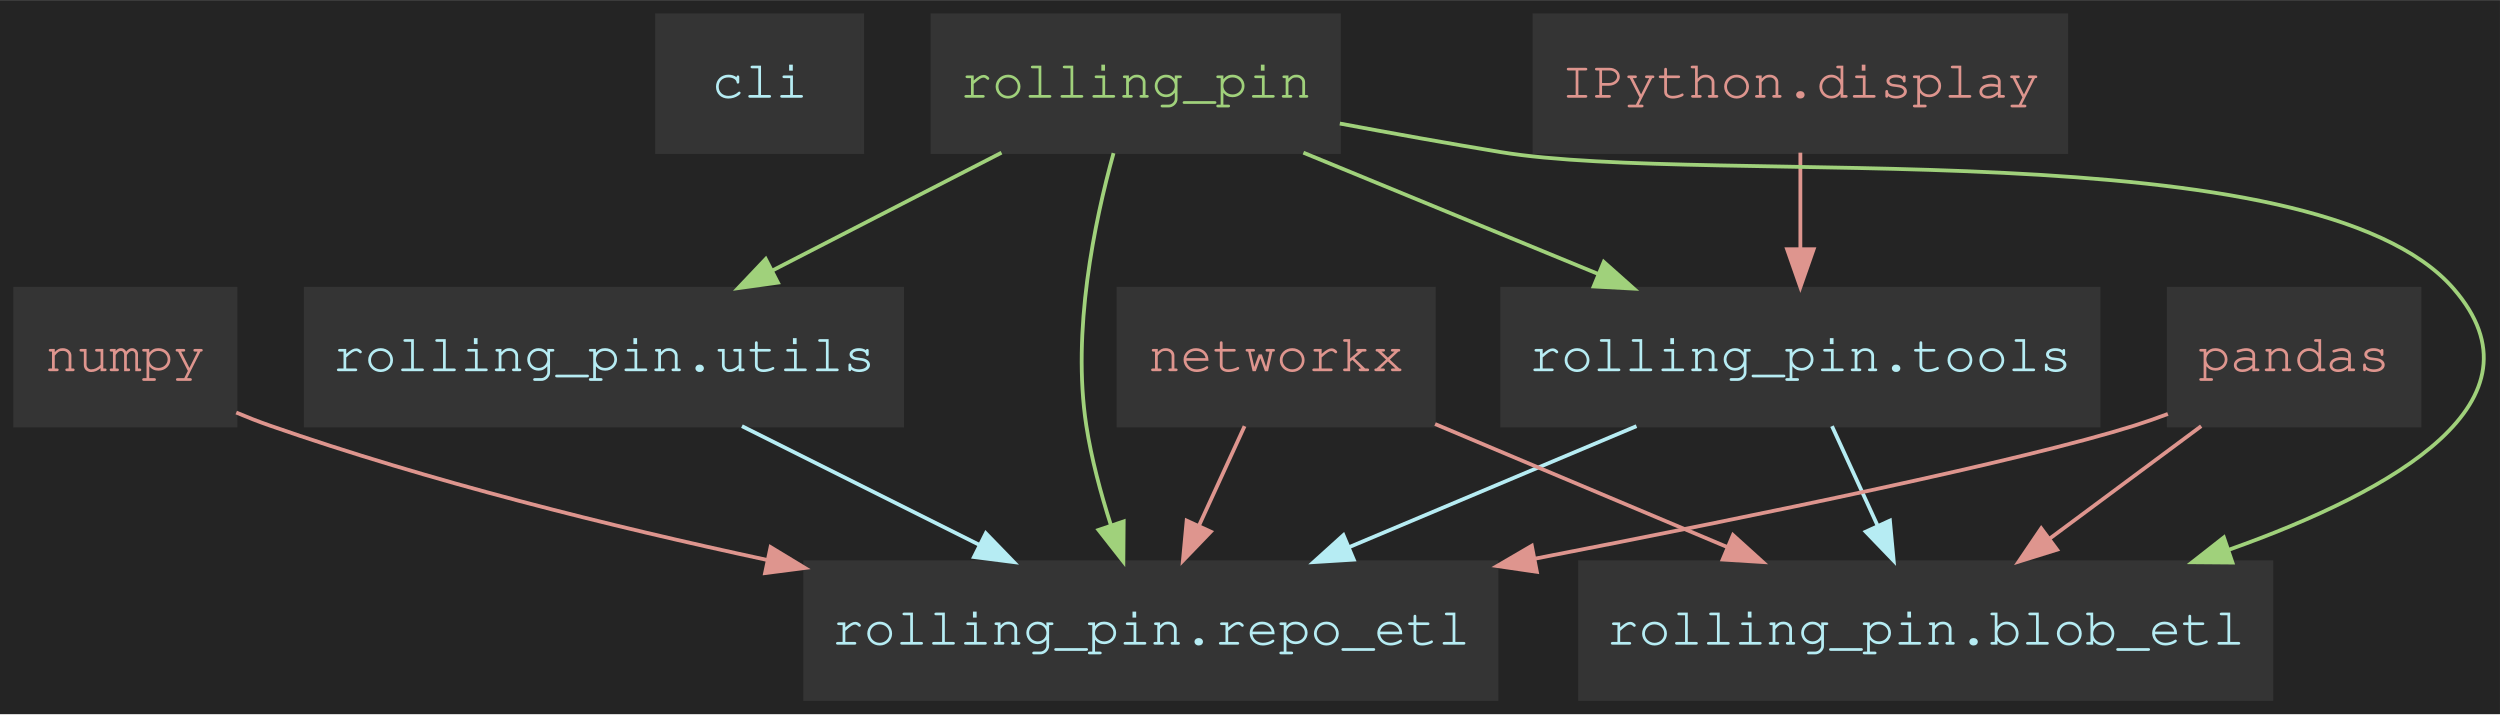
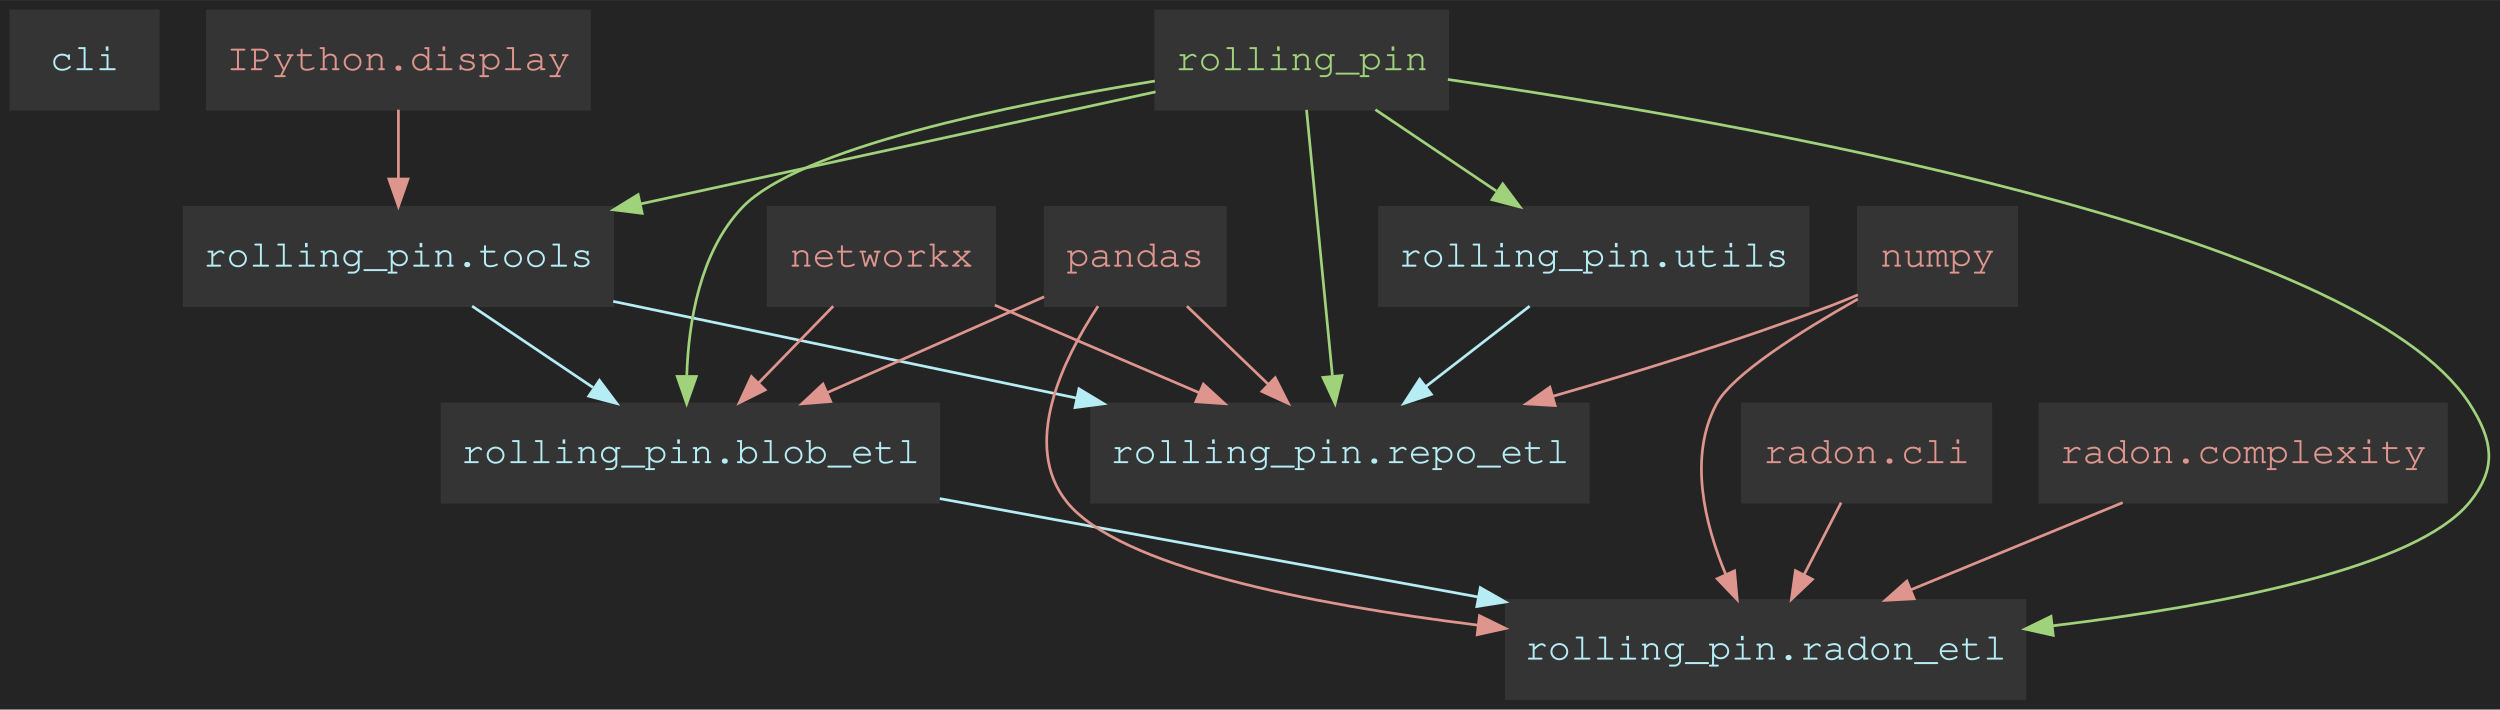
- <svg xmlns="http://www.w3.org/2000/svg" width="658pt" height="188pt" viewBox="0.00 0.00 658.20 188.00">
-   <g id="graph0" class="graph" transform="scale(1 1) rotate(0) translate(4 184)">
-     <polygon fill="#242424" stroke="transparent" points="-4,4 -4,-184 654.196,-184 654.196,4 -4,4" />
+ <svg xmlns="http://www.w3.org/2000/svg" width="916pt" height="260pt" viewBox="0.00 0.00 916.11 260.00">
+   <g id="graph0" class="graph" transform="scale(1 1) rotate(0) translate(4 256)">
+     <polygon fill="#242424" stroke="transparent" points="-4,4 -4,-256 912.114,-256 912.114,4 -4,4" />
    <g id="node1" class="node">
-       <polygon fill="#343434" stroke="#343434" points="223,-180 169,-180 169,-144 223,-144 223,-180" />
-       <text text-anchor="middle" x="196" y="-158.3" font-family="Courier,monospace" font-size="14.00" fill="#b6ecf3">cli</text>
+       <polygon fill="#343434" stroke="#343434" points="54,-252 0,-252 0,-216 54,-216 54,-252" />
+       <text text-anchor="middle" x="27" y="-230.3" font-family="Courier,monospace" font-size="14.00" fill="#b6ecf3">cli</text>
    </g>
    <g id="node2" class="node">
-       <polygon fill="#343434" stroke="#343434" points="594,-36 412,-36 412,0 594,0 594,-36" />
-       <text text-anchor="middle" x="503" y="-14.3" font-family="Courier,monospace" font-size="14.00" fill="#b6ecf3">rolling_pin.blob_etl</text>
+       <polygon fill="#343434" stroke="#343434" points="340,-108 158,-108 158,-72 340,-72 340,-108" />
+       <text text-anchor="middle" x="249" y="-86.3" font-family="Courier,monospace" font-size="14.00" fill="#b6ecf3">rolling_pin.blob_etl</text>
    </g>
    <g id="node3" class="node">
-       <polygon fill="#343434" stroke="#343434" points="390,-36 208,-36 208,0 390,0 390,-36" />
-       <text text-anchor="middle" x="299" y="-14.3" font-family="Courier,monospace" font-size="14.00" fill="#b6ecf3">rolling_pin.repo_etl</text>
+       <polygon fill="#343434" stroke="#343434" points="738,-36 548,-36 548,0 738,0 738,-36" />
+       <text text-anchor="middle" x="643" y="-14.3" font-family="Courier,monospace" font-size="14.00" fill="#b6ecf3">rolling_pin.radon_etl</text>
+     </g>
+     <g id="edge1" class="edge">
+       <path fill="none" stroke="#b6ecf3" d="M340.382,-73.301C399.277,-62.538 476.053,-48.508 537.535,-37.273" />
+       <polygon fill="#b6ecf3" stroke="#b6ecf3" points="538.447,-40.664 547.655,-35.423 537.189,-33.778 538.447,-40.664" />
    </g>
    <g id="node4" class="node">
-       <polygon fill="#343434" stroke="#343434" points="548.5,-108 391.5,-108 391.5,-72 548.5,-72 548.5,-108" />
-       <text text-anchor="middle" x="470" y="-86.3" font-family="Courier,monospace" font-size="14.00" fill="#b6ecf3">rolling_pin.tools</text>
+       <polygon fill="#343434" stroke="#343434" points="578,-108 396,-108 396,-72 578,-72 578,-108" />
+       <text text-anchor="middle" x="487" y="-86.3" font-family="Courier,monospace" font-size="14.00" fill="#b6ecf3">rolling_pin.repo_etl</text>
    </g>
-     <g id="edge1" class="edge">
-       <path fill="none" stroke="#b6ecf3" d="M478.327,-71.831C481.973,-63.877 486.331,-54.369 490.363,-45.572" />
-       <polygon fill="#b6ecf3" stroke="#b6ecf3" points="493.576,-46.962 494.561,-36.413 487.212,-44.046 493.576,-46.962" />
+     <g id="node5" class="node">
+       <polygon fill="#343434" stroke="#343434" points="220.5,-180 63.5,-180 63.5,-144 220.5,-144 220.5,-180" />
+       <text text-anchor="middle" x="142" y="-158.3" font-family="Courier,monospace" font-size="14.00" fill="#b6ecf3">rolling_pin.tools</text>
    </g>
    <g id="edge2" class="edge">
-       <path fill="none" stroke="#b6ecf3" d="M426.849,-71.831C403.878,-62.159 375.449,-50.189 351.237,-39.994" />
-       <polygon fill="#b6ecf3" stroke="#b6ecf3" points="352.415,-36.693 341.84,-36.038 349.698,-43.144 352.415,-36.693" />
-     </g>
-     <g id="node5" class="node">
-       <polygon fill="#343434" stroke="#343434" points="233.5,-108 76.5,-108 76.5,-72 233.5,-72 233.5,-108" />
-       <text text-anchor="middle" x="155" y="-86.3" font-family="Courier,monospace" font-size="14.00" fill="#b6ecf3">rolling_pin.utils</text>
+       <path fill="none" stroke="#b6ecf3" d="M169.001,-143.831C182.433,-134.793 198.847,-123.748 213.304,-114.02" />
+       <polygon fill="#b6ecf3" stroke="#b6ecf3" points="215.665,-116.649 222.008,-108.163 211.757,-110.842 215.665,-116.649" />
    </g>
    <g id="edge3" class="edge">
-       <path fill="none" stroke="#b6ecf3" d="M191.337,-71.831C210.34,-62.33 233.776,-50.612 253.925,-40.537" />
-       <polygon fill="#b6ecf3" stroke="#b6ecf3" points="255.545,-43.641 262.924,-36.038 252.415,-37.38 255.545,-43.641" />
+       <path fill="none" stroke="#b6ecf3" d="M220.718,-145.572C271.174,-135.042 337.01,-121.302 390.594,-110.12" />
+       <polygon fill="#b6ecf3" stroke="#b6ecf3" points="391.376,-113.532 400.45,-108.063 389.946,-106.679 391.376,-113.532" />
    </g>
    <g id="node6" class="node">
-       <polygon fill="#343434" stroke="#343434" points="540,-180 400,-180 400,-144 540,-144 540,-180" />
-       <text text-anchor="middle" x="470" y="-158.3" font-family="Courier,monospace" font-size="14.00" fill="#de958e">IPython.display</text>
+       <polygon fill="#343434" stroke="#343434" points="658.5,-180 501.5,-180 501.5,-144 658.5,-144 658.5,-180" />
+       <text text-anchor="middle" x="580" y="-158.3" font-family="Courier,monospace" font-size="14.00" fill="#b6ecf3">rolling_pin.utils</text>
    </g>
    <g id="edge4" class="edge">
-       <path fill="none" stroke="#de958e" d="M470,-143.831C470,-136.131 470,-126.974 470,-118.417" />
-       <polygon fill="#de958e" stroke="#de958e" points="473.5,-118.413 470,-108.413 466.5,-118.413 473.5,-118.413" />
+       <path fill="none" stroke="#b6ecf3" d="M556.532,-143.831C544.967,-134.878 530.86,-123.956 518.382,-114.296" />
+       <polygon fill="#b6ecf3" stroke="#b6ecf3" points="520.51,-111.517 510.46,-108.163 516.225,-117.052 520.51,-111.517" />
    </g>
    <g id="node7" class="node">
-       <polygon fill="#343434" stroke="#343434" points="373.5,-108 290.5,-108 290.5,-72 373.5,-72 373.5,-108" />
-       <text text-anchor="middle" x="332" y="-86.3" font-family="Courier,monospace" font-size="14.00" fill="#de958e">networkx</text>
+       <polygon fill="#343434" stroke="#343434" points="212,-252 72,-252 72,-216 212,-216 212,-252" />
+       <text text-anchor="middle" x="142" y="-230.3" font-family="Courier,monospace" font-size="14.00" fill="#de958e">IPython.display</text>
    </g>
    <g id="edge5" class="edge">
-       <path fill="none" stroke="#de958e" d="M373.831,-72.387C397.065,-62.604 426.18,-50.345 450.884,-39.944" />
-       <polygon fill="#de958e" stroke="#de958e" points="452.256,-43.164 460.114,-36.057 449.539,-36.712 452.256,-43.164" />
+       <path fill="none" stroke="#de958e" d="M142,-215.831C142,-208.131 142,-198.974 142,-190.417" />
+       <polygon fill="#de958e" stroke="#de958e" points="145.5,-190.413 142,-180.413 138.5,-190.413 145.5,-190.413" />
+     </g>
+     <g id="node8" class="node">
+       <polygon fill="#343434" stroke="#343434" points="526.5,-252 419.5,-252 419.5,-216 526.5,-216 526.5,-252" />
+       <text text-anchor="middle" x="473" y="-230.3" font-family="Courier,monospace" font-size="14.00" fill="#a0d17b">rolling_pin</text>
    </g>
    <g id="edge6" class="edge">
-       <path fill="none" stroke="#de958e" d="M323.673,-71.831C320.027,-63.877 315.669,-54.369 311.637,-45.572" />
-       <polygon fill="#de958e" stroke="#de958e" points="314.788,-44.046 307.439,-36.413 308.424,-46.962 314.788,-44.046" />
-     </g>
-     <g id="node8" class="node">
-       <polygon fill="#343434" stroke="#343434" points="348.5,-180 241.5,-180 241.5,-144 348.5,-144 348.5,-180" />
-       <text text-anchor="middle" x="295" y="-158.3" font-family="Courier,monospace" font-size="14.00" fill="#a0d17b">rolling_pin</text>
+       <path fill="none" stroke="#a0d17b" d="M419.187,-226.321C365.659,-217.581 288.615,-201.662 268,-180 252.488,-163.7 248.295,-138.077 247.662,-118.333" />
+       <polygon fill="#a0d17b" stroke="#a0d17b" points="251.161,-118.053 247.626,-108.065 244.161,-118.077 251.161,-118.053" />
    </g>
    <g id="edge7" class="edge">
-       <path fill="none" stroke="#a0d17b" d="M348.748,-151.502C362.502,-148.931 377.281,-146.269 391,-144 446.593,-134.806 605.092,-150.579 642,-108 667.613,-78.452 626.767,-54.895 582.855,-39.305" />
-       <polygon fill="#a0d17b" stroke="#a0d17b" points="583.759,-35.916 573.164,-36.003 581.501,-42.541 583.759,-35.916" />
+       <path fill="none" stroke="#a0d17b" d="M526.564,-226.892C632.068,-211.604 860.115,-171.728 901,-108 909.64,-94.533 911.088,-84.419 901,-72 881.485,-47.978 810.564,-34.265 748.009,-26.674" />
+       <polygon fill="#a0d17b" stroke="#a0d17b" points="748.389,-23.195 738.05,-25.508 747.575,-30.148 748.389,-23.195" />
    </g>
    <g id="edge8" class="edge">
-       <path fill="none" stroke="#a0d17b" d="M289.173,-143.714C284.125,-125.52 278.187,-96.81 282,-72 283.337,-63.298 285.82,-54.074 288.483,-45.759" />
-       <polygon fill="#a0d17b" stroke="#a0d17b" points="291.841,-46.758 291.756,-36.163 285.215,-44.498 291.841,-46.758" />
+       <path fill="none" stroke="#a0d17b" d="M474.773,-215.762C477.161,-191.201 481.434,-147.247 484.243,-118.354" />
+       <polygon fill="#a0d17b" stroke="#a0d17b" points="487.757,-118.381 485.241,-108.09 480.79,-117.704 487.757,-118.381" />
    </g>
    <g id="edge9" class="edge">
-       <path fill="none" stroke="#a0d17b" d="M339.16,-143.831C362.773,-134.116 392.02,-122.083 416.87,-111.859" />
-       <polygon fill="#a0d17b" stroke="#a0d17b" points="418.241,-115.08 426.158,-108.038 415.578,-108.606 418.241,-115.08" />
+       <path fill="none" stroke="#a0d17b" d="M419.451,-222.352C368.495,-211.268 290.884,-194.386 230.691,-181.292" />
+       <polygon fill="#a0d17b" stroke="#a0d17b" points="231.323,-177.848 220.808,-179.143 229.836,-184.688 231.323,-177.848" />
    </g>
    <g id="edge10" class="edge">
-       <path fill="none" stroke="#a0d17b" d="M259.672,-143.831C241.351,-134.409 218.79,-122.806 199.31,-112.788" />
-       <polygon fill="#a0d17b" stroke="#a0d17b" points="200.81,-109.624 190.317,-108.163 197.609,-115.849 200.81,-109.624" />
+       <path fill="none" stroke="#a0d17b" d="M500.001,-215.831C513.433,-206.793 529.847,-195.748 544.304,-186.02" />
+       <polygon fill="#a0d17b" stroke="#a0d17b" points="546.665,-188.649 553.008,-180.163 542.758,-182.842 546.665,-188.649" />
    </g>
    <g id="node9" class="node">
-       <polygon fill="#343434" stroke="#343434" points="58,-108 0,-108 0,-72 58,-72 58,-108" />
-       <text text-anchor="middle" x="29" y="-86.3" font-family="Courier,monospace" font-size="14.00" fill="#de958e">numpy</text>
+       <polygon fill="#343434" stroke="#343434" points="360.5,-180 277.5,-180 277.5,-144 360.5,-144 360.5,-180" />
+       <text text-anchor="middle" x="319" y="-158.3" font-family="Courier,monospace" font-size="14.00" fill="#de958e">networkx</text>
    </g>
    <g id="edge11" class="edge">
-       <path fill="none" stroke="#de958e" d="M58.198,-75.411C61.137,-74.172 64.105,-73.01 67,-72 109.026,-57.345 156.721,-45.468 197.89,-36.623" />
-       <polygon fill="#de958e" stroke="#de958e" points="198.875,-39.992 207.934,-34.497 197.426,-33.144 198.875,-39.992" />
+       <path fill="none" stroke="#de958e" d="M301.336,-143.831C293.027,-135.285 282.974,-124.944 273.908,-115.62" />
+       <polygon fill="#de958e" stroke="#de958e" points="276.382,-113.144 266.902,-108.413 271.363,-118.023 276.382,-113.144" />
+     </g>
+     <g id="edge12" class="edge">
+       <path fill="none" stroke="#de958e" d="M360.528,-144.202C383.174,-134.497 411.409,-122.396 435.452,-112.092" />
+       <polygon fill="#de958e" stroke="#de958e" points="436.97,-115.249 444.783,-108.093 434.212,-108.815 436.97,-115.249" />
    </g>
    <g id="node10" class="node">
-       <polygon fill="#343434" stroke="#343434" points="633,-108 567,-108 567,-72 633,-72 633,-108" />
-       <text text-anchor="middle" x="600" y="-86.3" font-family="Courier,monospace" font-size="14.00" fill="#de958e">pandas</text>
-     </g>
-     <g id="edge12" class="edge">
-       <path fill="none" stroke="#de958e" d="M575.523,-71.831C563.461,-62.878 548.746,-51.956 535.731,-42.295" />
-       <polygon fill="#de958e" stroke="#de958e" points="537.585,-39.313 527.469,-36.163 533.413,-44.934 537.585,-39.313" />
+       <polygon fill="#343434" stroke="#343434" points="735,-180 677,-180 677,-144 735,-144 735,-180" />
+       <text text-anchor="middle" x="706" y="-158.3" font-family="Courier,monospace" font-size="14.00" fill="#de958e">numpy</text>
    </g>
    <g id="edge13" class="edge">
-       <path fill="none" stroke="#de958e" d="M566.756,-75.043C563.822,-73.939 560.875,-72.906 558,-72 528.743,-62.782 459.513,-48.484 399.985,-36.915" />
-       <polygon fill="#de958e" stroke="#de958e" points="400.624,-33.474 390.142,-35.01 399.294,-40.346 400.624,-33.474" />
+       <path fill="none" stroke="#de958e" d="M676.782,-146.44C656,-134.693 630.782,-118.803 625,-108 614.628,-88.619 620.661,-63.991 628.431,-45.399" />
+       <polygon fill="#de958e" stroke="#de958e" points="631.621,-46.838 632.575,-36.286 625.249,-43.941 631.621,-46.838" />
+     </g>
+     <g id="edge14" class="edge">
+       <path fill="none" stroke="#de958e" d="M676.801,-147.987C673.523,-146.574 670.208,-145.215 667,-144 634.094,-131.542 596.969,-119.997 565.019,-110.807" />
+       <polygon fill="#de958e" stroke="#de958e" points="565.856,-107.406 555.28,-108.032 563.938,-114.138 565.856,-107.406" />
+     </g>
+     <g id="node11" class="node">
+       <polygon fill="#343434" stroke="#343434" points="445,-180 379,-180 379,-144 445,-144 445,-180" />
+       <text text-anchor="middle" x="412" y="-158.3" font-family="Courier,monospace" font-size="14.00" fill="#de958e">pandas</text>
+     </g>
+     <g id="edge15" class="edge">
+       <path fill="none" stroke="#de958e" d="M378.621,-147.256C355.726,-137.143 324.938,-123.543 299.112,-112.135" />
+       <polygon fill="#de958e" stroke="#de958e" points="300.407,-108.881 289.846,-108.042 297.579,-115.284 300.407,-108.881" />
+     </g>
+     <g id="edge16" class="edge">
+       <path fill="none" stroke="#de958e" d="M398.38,-143.846C385.403,-124.162 370.145,-92.781 387,-72 406.21,-48.315 475.697,-34.62 537.434,-26.952" />
+       <polygon fill="#de958e" stroke="#de958e" points="538.15,-30.391 547.663,-25.726 537.318,-23.441 538.15,-30.391" />
+     </g>
+     <g id="edge17" class="edge">
+       <path fill="none" stroke="#de958e" d="M430.926,-143.831C439.986,-135.134 450.981,-124.578 460.827,-115.126" />
+       <polygon fill="#de958e" stroke="#de958e" points="463.29,-117.613 468.08,-108.163 458.443,-112.563 463.29,-117.613" />
+     </g>
+     <g id="node12" class="node">
+       <polygon fill="#343434" stroke="#343434" points="725.5,-108 634.5,-108 634.5,-72 725.5,-72 725.5,-108" />
+       <text text-anchor="middle" x="680" y="-86.3" font-family="Courier,monospace" font-size="14.00" fill="#de958e">radon.cli</text>
+     </g>
+     <g id="edge18" class="edge">
+       <path fill="none" stroke="#de958e" d="M670.663,-71.831C666.576,-63.877 661.69,-54.369 657.169,-45.572" />
+       <polygon fill="#de958e" stroke="#de958e" points="660.146,-43.708 652.462,-36.413 653.92,-46.907 660.146,-43.708" />
+     </g>
+     <g id="node13" class="node">
+       <polygon fill="#343434" stroke="#343434" points="892.5,-108 743.5,-108 743.5,-72 892.5,-72 892.5,-108" />
+       <text text-anchor="middle" x="818" y="-86.3" font-family="Courier,monospace" font-size="14.00" fill="#de958e">radon.complexity</text>
+     </g>
+     <g id="edge19" class="edge">
+       <path fill="none" stroke="#de958e" d="M773.84,-71.831C750.227,-62.116 720.98,-50.083 696.13,-39.859" />
+       <polygon fill="#de958e" stroke="#de958e" points="697.422,-36.606 686.842,-36.038 694.759,-43.08 697.422,-36.606" />
    </g>
  </g>
</svg>
